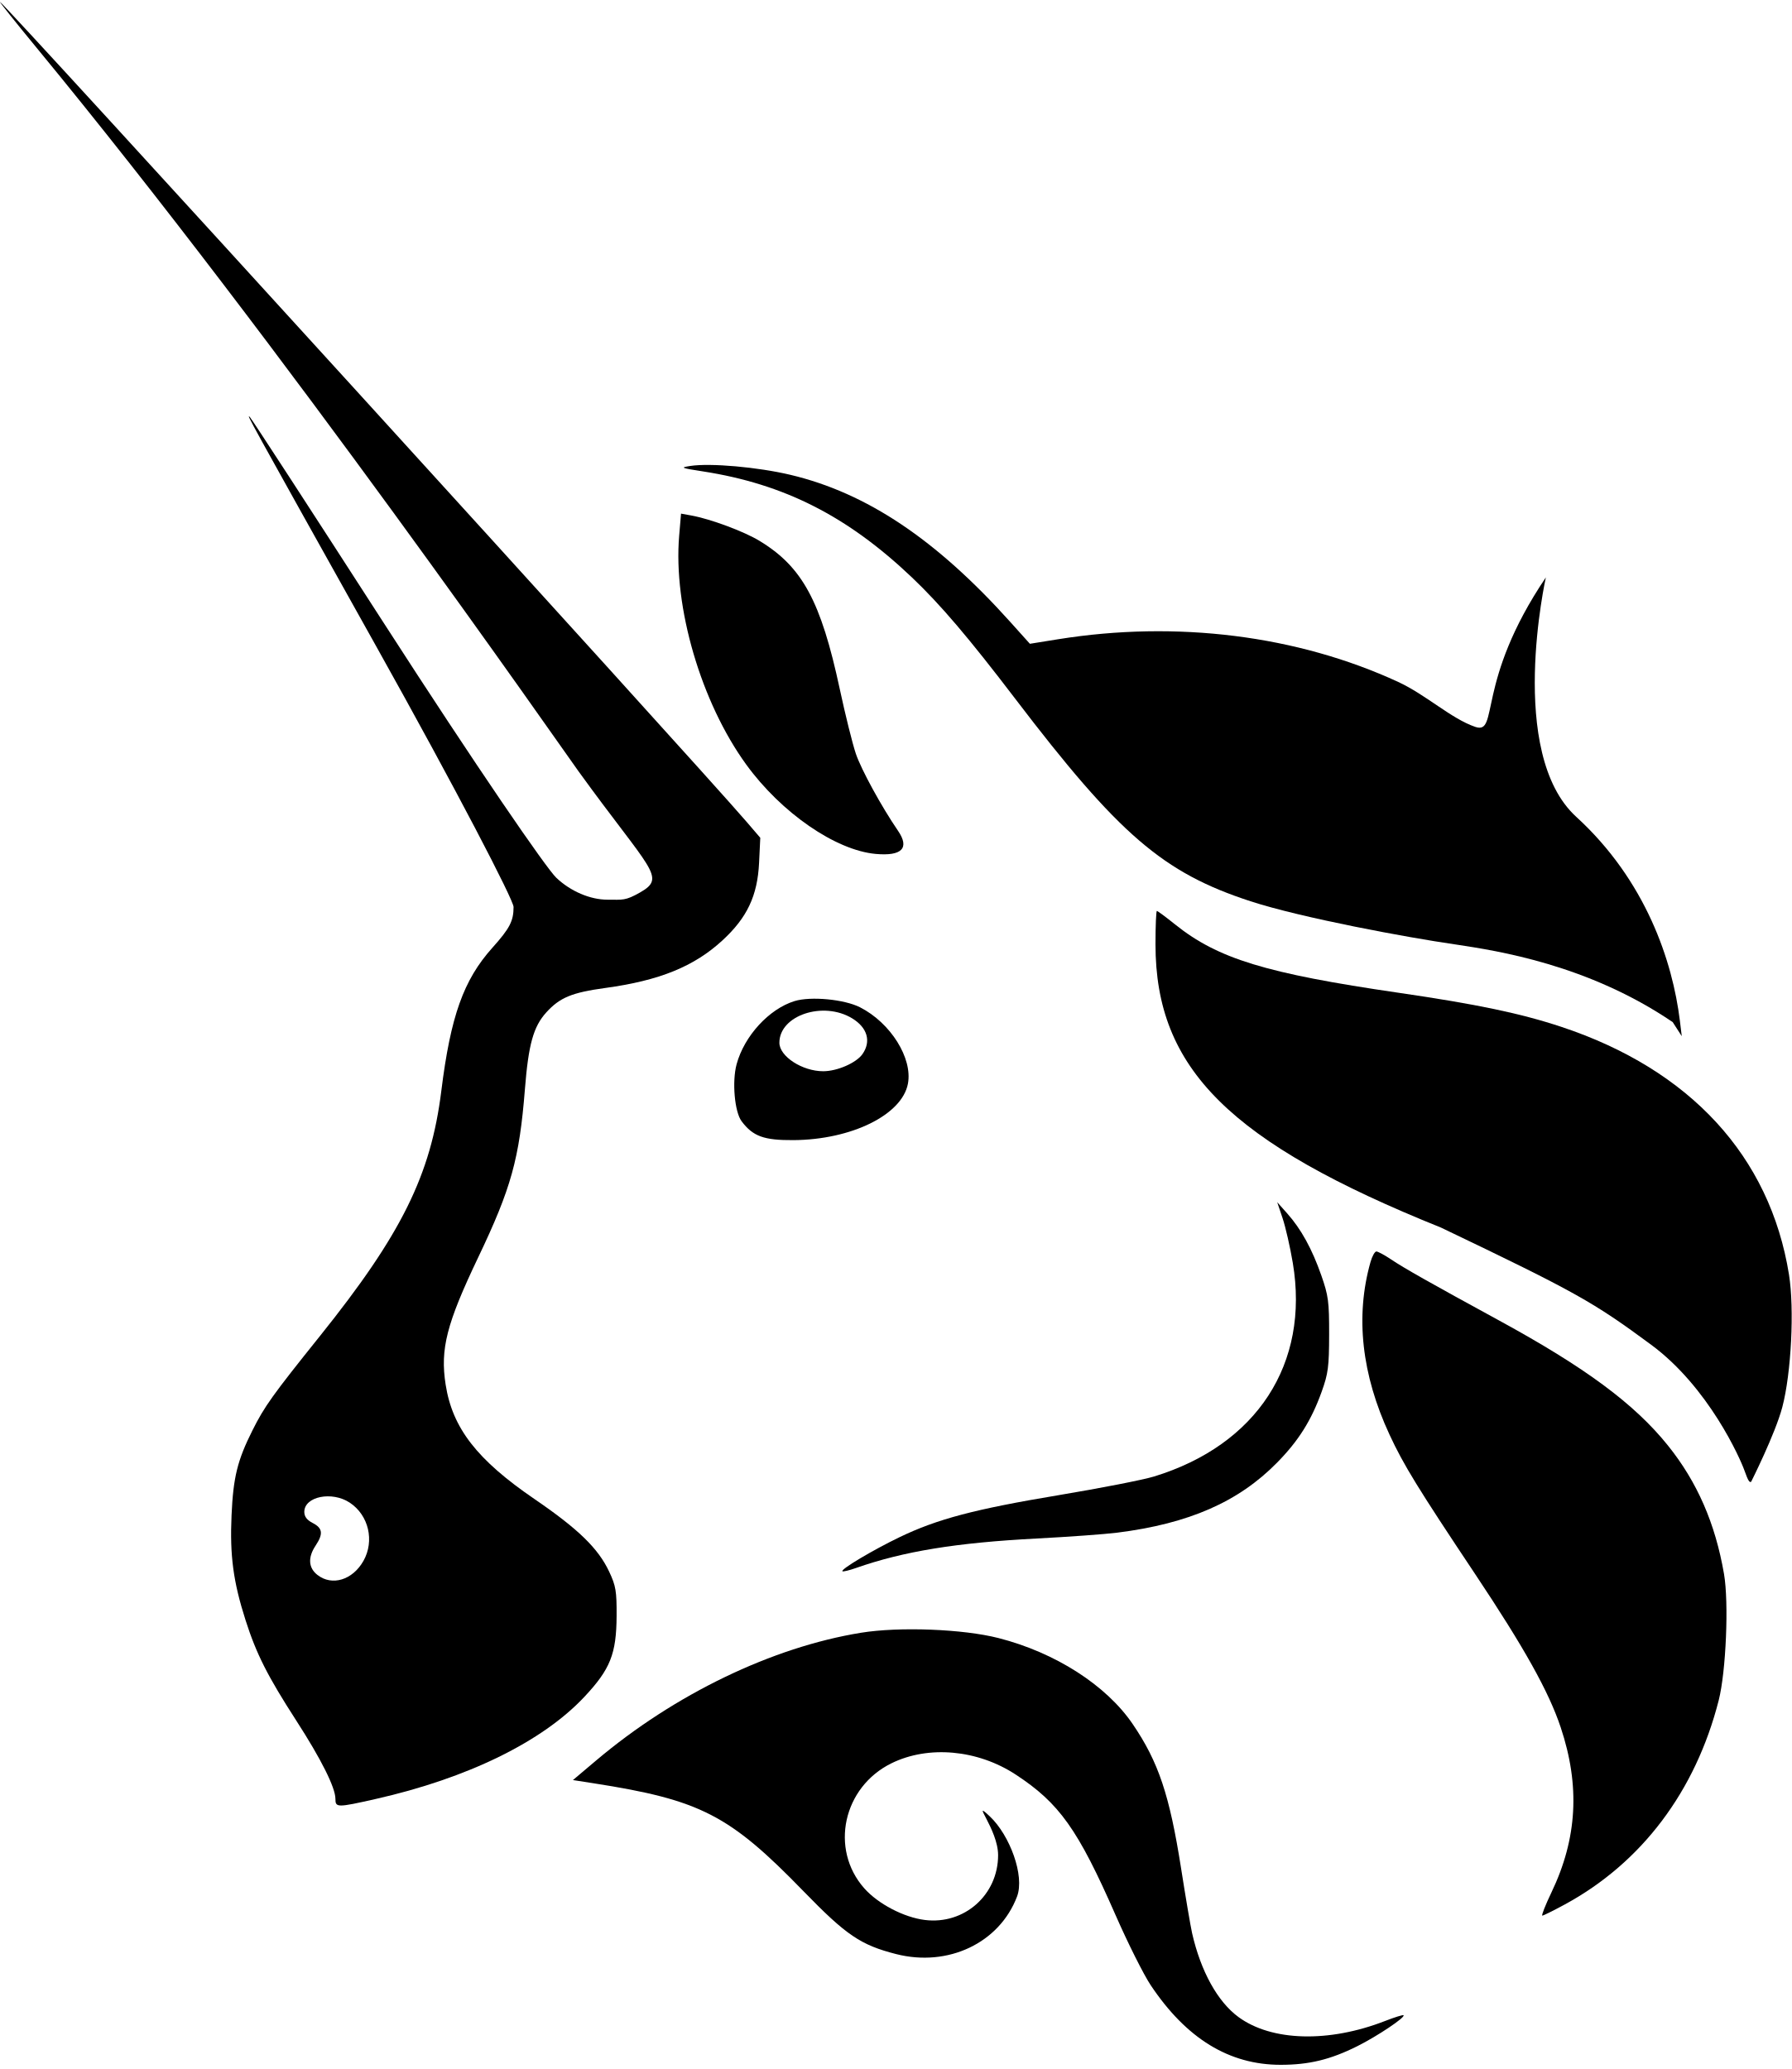
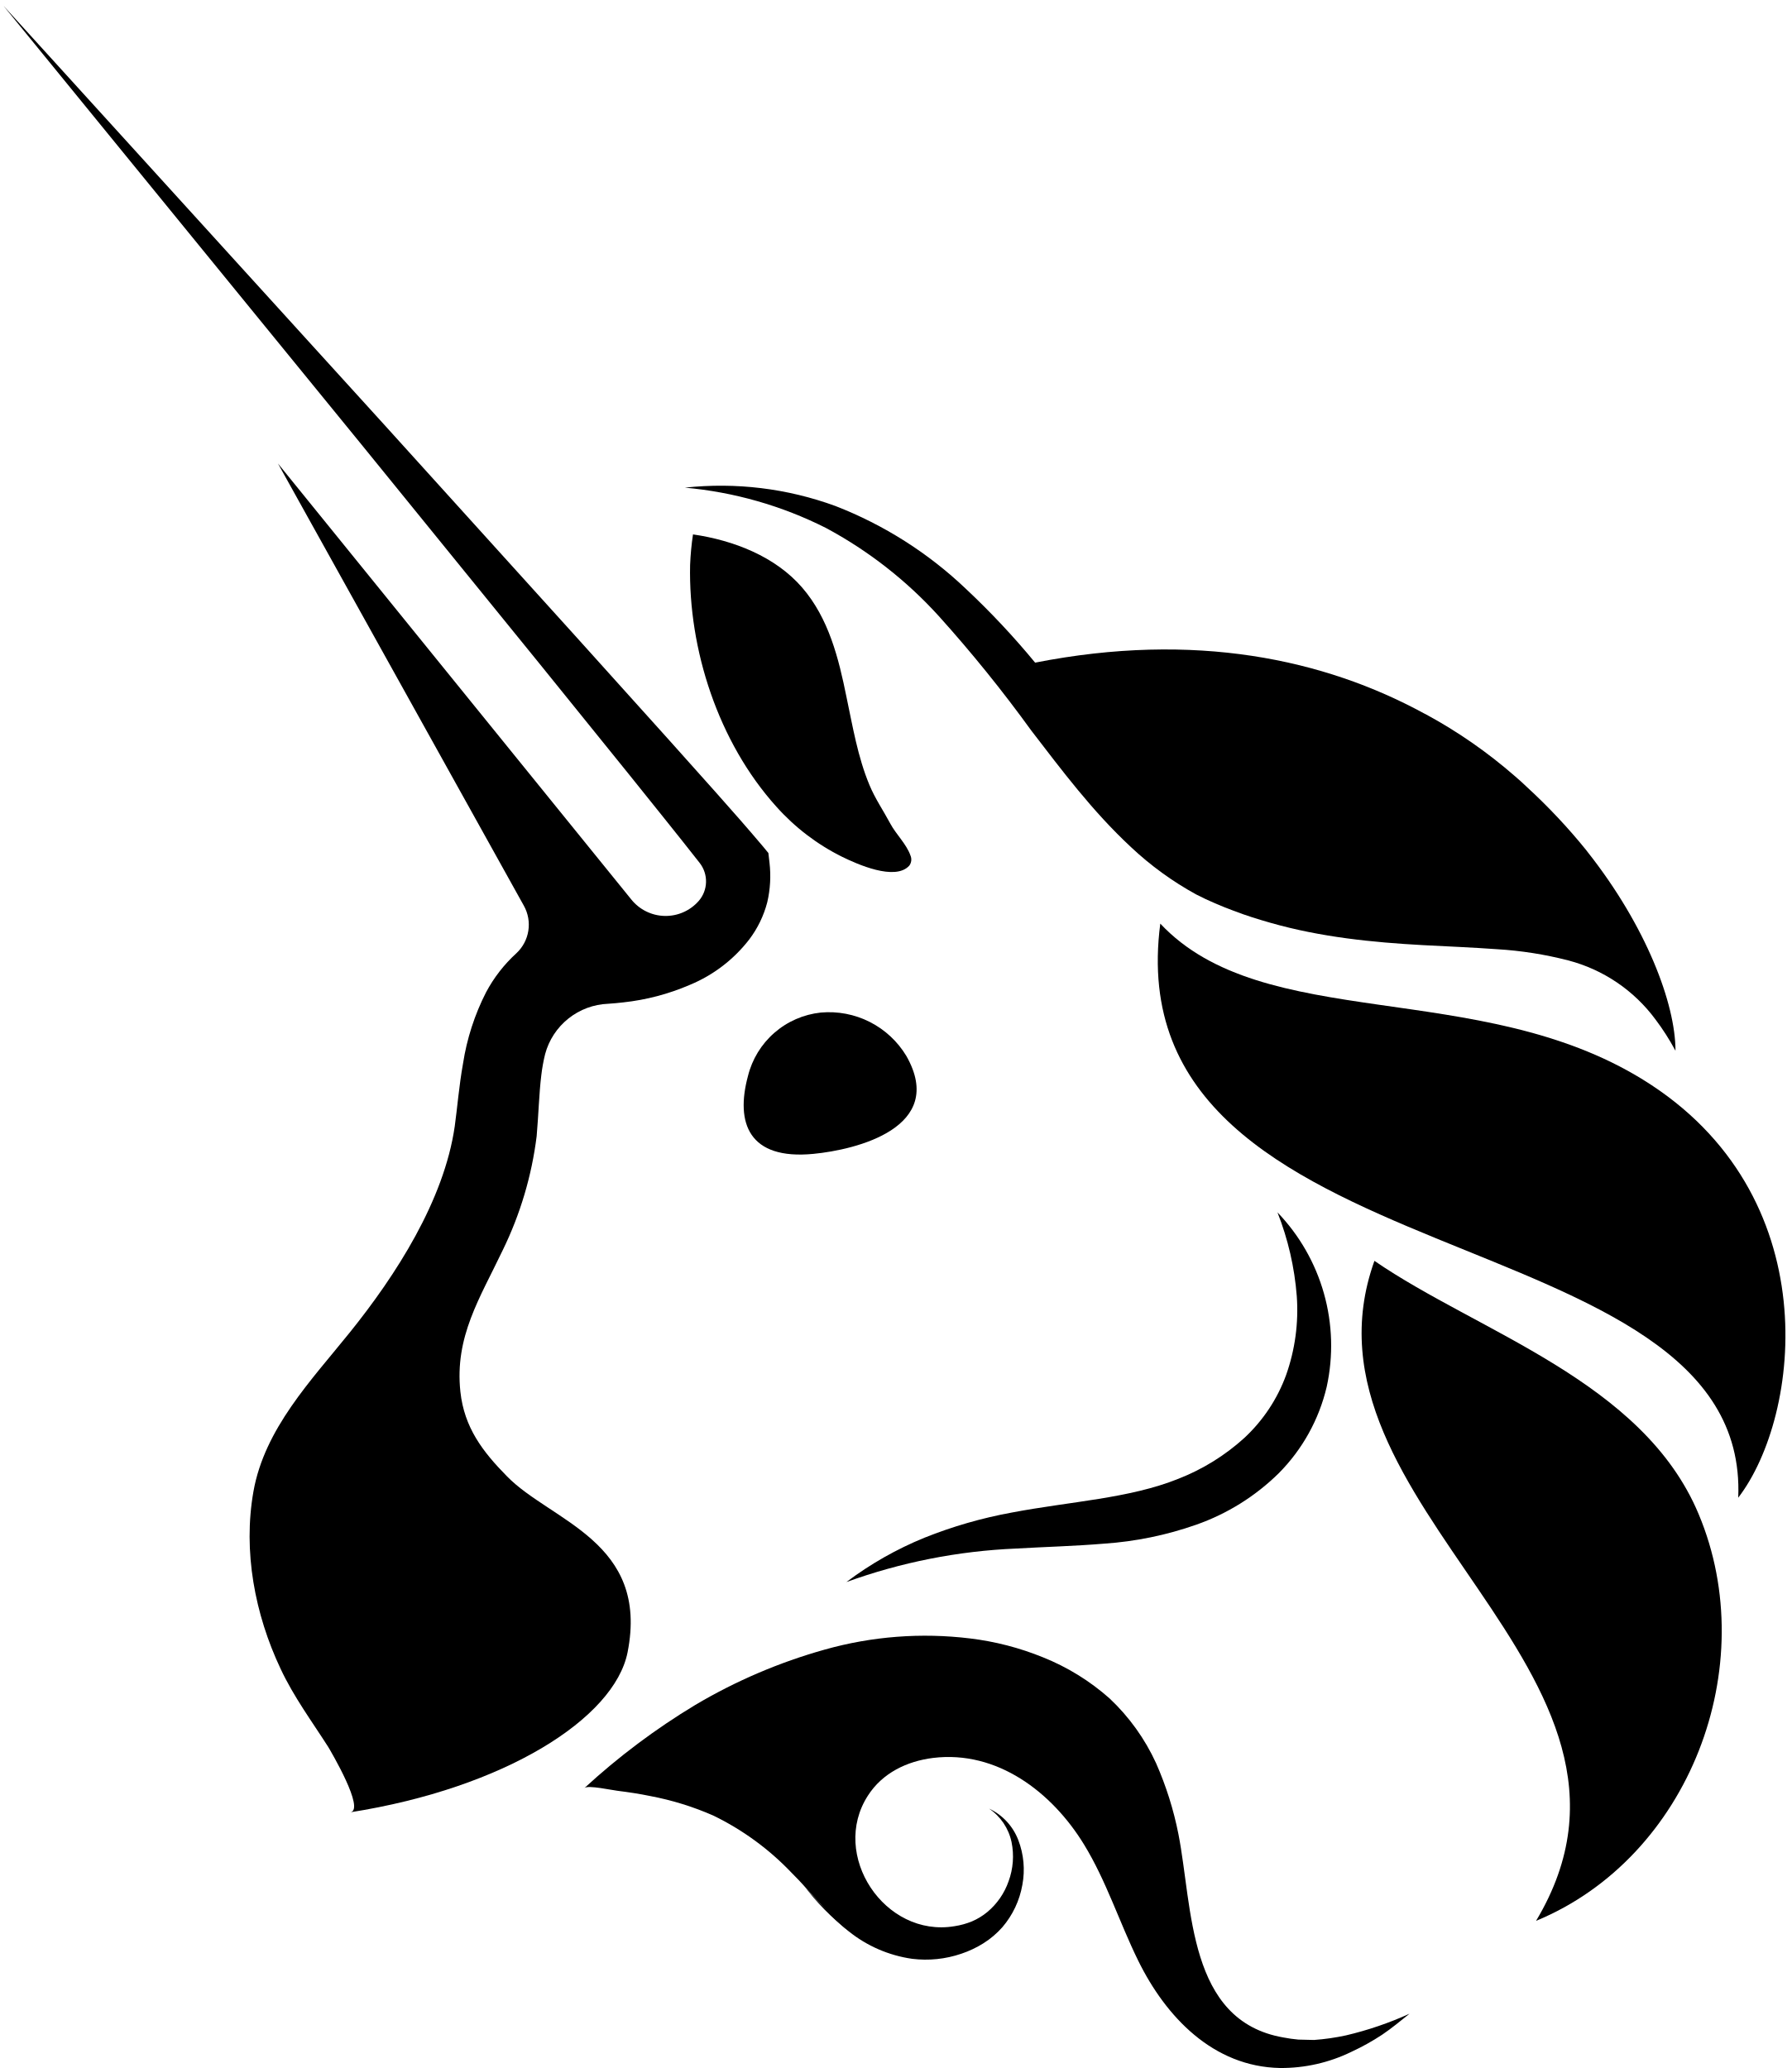
- <svg xmlns="http://www.w3.org/2000/svg" width="284" height="328" viewBox="0 0 284 328" fill="none">
-   <path d="M118.291 121.213C111.127 111.35 106.695 96.228 107.654 84.923L107.951 81.425L109.582 81.722C112.644 82.281 117.924 84.246 120.397 85.748C127.182 89.869 130.119 95.294 133.108 109.225C133.983 113.306 135.131 117.923 135.66 119.487C136.511 122.003 139.725 127.88 142.339 131.698C144.222 134.447 142.971 135.75 138.81 135.374C132.454 134.8 123.845 128.859 118.291 121.213Z" fill="black" />
-   <path d="M228.427 194.619C194.946 181.139 183.155 169.438 183.155 149.696C183.155 146.79 183.255 144.413 183.377 144.413C183.498 144.413 184.794 145.372 186.255 146.544C193.044 151.989 200.647 154.315 221.693 157.385C234.078 159.192 241.048 160.652 247.477 162.784C267.911 169.561 280.554 183.314 283.569 202.047C284.445 207.49 283.932 217.697 282.511 223.077C281.39 227.326 277.566 234.918 277.566 234.918C277.314 234.999 277.147 234.918 276.497 233.084C275.847 231.25 270.865 219.937 261.712 213.177C252.559 206.418 249.841 204.861 228.427 194.619Z" fill="black" />
-   <path d="M204.922 200.219C204.503 197.723 203.775 194.535 203.306 193.135L202.451 190.59L204.038 192.371C206.234 194.836 207.969 197.989 209.44 202.19C210.562 205.396 210.688 206.349 210.68 211.559C210.671 216.674 210.531 217.746 209.495 220.632C207.86 225.182 205.832 228.409 202.429 231.872C196.313 238.096 188.45 241.542 177.103 242.972C175.131 243.22 169.383 243.639 164.329 243.901C151.592 244.564 143.21 245.932 135.678 248.577C134.595 248.958 133.628 249.189 133.53 249.091C133.225 248.787 138.353 245.73 142.589 243.69C148.562 240.813 154.507 239.243 167.829 237.024C174.409 235.928 181.205 234.599 182.93 234.069C199.227 229.073 207.603 216.179 204.922 200.219Z" fill="black" />
-   <path d="M220.27 227.476C215.822 217.914 214.8 208.681 217.237 200.071C217.498 199.151 217.917 198.398 218.169 198.398C218.421 198.398 219.471 198.965 220.502 199.659C222.552 201.038 226.663 203.362 237.615 209.334C251.283 216.786 259.076 222.556 264.375 229.148C269.016 234.922 271.888 241.497 273.27 249.515C274.053 254.057 273.594 264.986 272.429 269.559C268.754 283.98 260.213 295.307 248.032 301.917C246.247 302.885 244.645 303.68 244.472 303.684C244.298 303.687 244.949 302.034 245.917 300.009C250.015 291.443 250.481 283.111 247.383 273.836C245.486 268.157 241.618 261.228 233.809 249.517C224.729 235.901 222.504 232.278 220.27 227.476Z" fill="black" />
-   <path fill-rule="evenodd" clip-rule="evenodd" d="M5.787 7.556C45.082 55.248 88.697 118.124 91.704 122.281C103.076 138 105.72 139.057 101.466 141.476C99.1 142.821 98.737 142.629 96.301 142.629C93.547 142.629 90.444 141.302 88.184 139.159C86.587 137.644 75.659 121.772 60.778 98.682C49.392 81.015 39.863 66.359 39.603 66.113C39.002 65.546 39.012 65.565 59.617 102.432C72.555 125.582 81.405 142.689 81.405 143.784C81.405 146.01 80.797 147.18 78.051 150.243C73.473 155.351 71.426 161.09 69.949 172.967C68.292 186.281 63.635 195.686 50.729 211.782C43.174 221.205 41.937 222.932 40.031 226.729C37.63 231.512 36.97 234.19 36.702 240.229C36.419 246.614 36.97 250.739 38.921 256.844C40.629 262.188 42.411 265.717 46.968 272.776C50.901 278.867 53.166 283.394 53.166 285.165C53.166 286.574 53.435 286.575 59.529 285.199C74.113 281.906 85.956 276.114 92.616 269.015C96.738 264.622 97.706 262.195 97.737 256.175C97.758 252.236 97.619 251.412 96.555 249.146C94.822 245.459 91.667 242.393 84.714 237.64C75.604 231.412 71.713 226.398 70.638 219.503C69.756 213.845 70.779 209.853 75.819 199.29C81.035 188.356 82.328 183.697 83.203 172.676C83.767 165.556 84.549 162.748 86.595 160.494C88.729 158.144 90.65 157.348 95.93 156.626C104.538 155.45 110.02 153.223 114.525 149.071C118.434 145.469 120.07 141.999 120.321 136.774L120.511 132.814L118.327 130.267C110.417 121.045 0.49 0.306 0.003 0.306C-0.101 0.306 2.502 3.568 5.787 7.556ZM57.606 247.454C59.395 244.287 58.444 240.215 55.453 238.226C52.626 236.346 48.235 237.231 48.235 239.681C48.235 240.428 48.648 240.972 49.58 241.451C51.148 242.259 51.262 243.166 50.028 245.021C48.778 246.899 48.879 248.551 50.313 249.673C52.623 251.482 55.893 250.487 57.606 247.454Z" fill="black" />
-   <path fill-rule="evenodd" clip-rule="evenodd" d="M125.944 158.703C121.903 159.945 117.974 164.228 116.758 168.719C116.016 171.459 116.437 176.264 117.548 177.749C119.344 180.146 121.08 180.778 125.78 180.745C134.983 180.68 142.984 176.733 143.914 171.799C144.677 167.754 141.163 162.149 136.323 159.688C133.825 158.418 128.514 157.915 125.944 158.703ZM136.702 167.116C138.121 165.099 137.501 162.92 135.087 161.446C130.49 158.639 123.539 160.962 123.539 165.304C123.539 167.466 127.164 169.824 130.487 169.824C132.698 169.824 135.725 168.505 136.702 167.116Z" fill="black" />
-   <path d="M136.48 258.84C122.398 261.128 106.939 268.58 94.515 279.071L90.816 282.194L94.067 282.701C111.031 285.349 115.599 287.698 127.365 299.819C134.137 306.794 136.424 308.346 142.04 309.78C150.289 311.886 158.421 308.016 161.21 300.657C162.456 297.369 160.055 290.93 156.901 287.959C153.747 284.988 158.208 290.005 158.208 294.098C158.208 300.402 152.843 305.152 146.599 304.375C143.261 303.96 139.179 301.825 136.991 299.351C131.484 293.124 133.629 283.298 141.318 279.528C147.171 276.657 154.952 277.365 160.986 281.316C167.919 285.856 170.867 290.005 176.838 303.624C178.782 308.058 181.284 313.049 182.397 314.716C188.052 323.183 194.829 327.336 202.993 327.336C207.494 327.336 210.882 326.513 215.143 324.385C218.309 322.803 222.797 319.799 222.474 319.478C222.382 319.386 221.068 319.794 219.555 320.384C210.642 323.861 201.582 323.621 196.32 319.77C193.007 317.345 190.334 312.516 188.96 306.474C188.722 305.429 187.937 300.811 187.216 296.213C185.386 284.556 183.629 279.316 179.534 273.304C175.343 267.153 167.285 261.989 158.277 259.684C152.658 258.246 142.548 257.854 136.48 258.84Z" fill="black" />
-   <path d="M109.42 73.868C107.759 74.124 107.908 74.188 111.437 74.735C124.291 76.729 134.333 81.825 144.553 91.542C149.05 95.818 153.572 101.128 160.887 110.726C177.357 132.334 184.346 138.354 198.211 142.875C206.36 145.532 223.234 148.647 230.51 149.696L230.858 149.748C237.342 150.73 251.689 152.902 265.137 162.036L266.575 164.267L266.275 161.813C265.12 152.402 260.892 139.581 249.841 129.484C238.791 119.387 245.031 91.542 245.031 91.542C233.841 108.112 237.654 116.531 233.841 115.232C230.028 113.934 226.035 110.145 221.634 108.112C205.637 100.722 186.511 98.321 167.71 101.342L163.247 102.06L160.128 98.587C148.385 85.513 137.385 78.151 125.295 75.277C120.117 74.046 112.602 73.379 109.42 73.868Z" fill="black" />
+ <svg xmlns="http://www.w3.org/2000/svg" width="285" height="329" viewBox="0 0 285 329" fill="none">
+   <path d="M144.174 168C150.644 179.39 136.174 182.92 129.384 183.57C119.094 184.57 116.964 178.64 118.974 171.19C119.633 168.523 121.097 166.123 123.167 164.317C125.236 162.51 127.812 161.383 130.544 161.09C133.236 160.844 135.942 161.361 138.353 162.583C140.764 163.806 142.782 165.683 144.174 168V168Z" fill="black" />
+   <path d="M184.563 146.94C177.043 204.46 278.423 192.49 276.493 238.27C286.493 225.27 290.793 189.95 261.353 171.77C235.123 155.56 200.943 164.43 184.563 146.94Z" fill="black" />
+   <path d="M242.973 125.25C242.313 124.64 241.633 124.04 240.973 123.44C241.643 124.05 242.313 124.69 242.973 125.25Z" fill="#FF00F3" />
+   <path d="M266.513 167.15L266.453 167.06C265.538 165.36 264.495 163.732 263.333 162.19C259.915 157.56 255.013 154.242 249.443 152.79C245.736 151.833 241.945 151.237 238.123 151.01C234.253 150.73 230.303 150.57 226.313 150.36C218.313 149.92 210.123 149.1 202.123 146.82C200.123 146.25 198.123 145.63 196.193 144.88C195.193 144.52 194.263 144.13 193.273 143.71C192.283 143.29 191.273 142.81 190.273 142.3C186.512 140.24 183.027 137.709 179.903 134.77C173.743 129.04 168.903 122.54 164.053 116.24C159.481 109.916 154.574 103.841 149.353 98.04C144.202 92.358 138.114 87.602 131.353 83.98C124.353 80.454 116.75 78.283 108.943 77.58C117.042 76.701 125.234 77.7 132.883 80.5C140.602 83.497 147.659 87.978 153.653 93.69C157.567 97.361 161.242 101.279 164.653 105.42C190.053 100.42 210.653 104.86 226.483 113.48L226.843 113.66C231.882 116.393 236.604 119.673 240.923 123.44C241.613 124.04 242.293 124.64 242.923 125.25C246.295 128.348 249.434 131.691 252.313 135.25L252.533 135.54C261.883 147.38 266.503 159.69 266.513 167.15Z" fill="black" />
+   <path d="M266.513 167.15L266.453 167.03L266.513 167.15Z" fill="black" />
+   <path d="M110.232 85.019C116.712 85.96 123.322 88.54 127.582 93.46C131.842 98.379 133.412 104.78 134.642 110.87C135.642 115.59 136.432 120.4 138.292 124.87C139.192 127.05 140.512 128.96 141.612 131.02C142.522 132.73 144.182 134.269 144.822 136.099C144.937 136.362 144.979 136.651 144.946 136.935C144.913 137.22 144.804 137.49 144.632 137.72C142.372 140.22 136.272 137.44 133.972 136.32C129.996 134.349 126.435 131.633 123.482 128.32C114.252 118.07 109.482 103.32 109.772 89.889C109.836 88.259 109.99 86.633 110.232 85.019Z" fill="black" />
+   <path d="M218.624 200.59C204.624 239.66 268.124 265.87 244.334 305.59C268.744 295.51 280.334 265.06 270.204 240.9C261.344 219.69 235.144 211.96 218.624 200.59Z" fill="black" />
+   <path d="M134.633 251.69C138.448 248.814 142.619 246.445 147.043 244.64C151.518 242.848 156.161 241.508 160.903 240.64C170.313 238.85 179.623 238.41 187.443 235.26C191.307 233.751 194.862 231.548 197.933 228.76C200.905 225.998 203.181 222.571 204.573 218.76C205.999 214.739 206.578 210.466 206.273 206.21C205.92 201.638 204.885 197.145 203.203 192.88C206.689 196.505 209.227 200.934 210.592 205.774C211.958 210.615 212.109 215.717 211.033 220.63C209.809 225.83 207.168 230.59 203.403 234.38C199.676 238.052 195.181 240.852 190.243 242.58C185.53 244.233 180.616 245.242 175.633 245.58C170.833 245.98 166.193 246.09 161.633 246.36C152.413 246.747 143.308 248.544 134.633 251.69V251.69Z" fill="black" />
+   <path d="M224.213 320.36C222.803 321.48 221.393 322.67 219.843 323.71C218.283 324.738 216.649 325.647 214.953 326.43C211.423 328.152 207.541 329.032 203.613 329C192.973 328.8 185.453 320.88 181.053 311.93C178.053 305.83 175.983 299.24 172.423 293.43C167.333 285.12 158.623 278.43 148.423 279.67C144.263 280.19 140.363 282.06 138.053 285.67C131.973 295.1 140.703 308.31 151.833 306.44C152.78 306.296 153.706 306.041 154.593 305.68C155.477 305.303 156.302 304.802 157.043 304.19C158.598 302.895 159.77 301.201 160.433 299.29C161.164 297.297 161.327 295.14 160.903 293.06C160.446 290.886 159.163 288.975 157.323 287.73C159.462 288.731 161.129 290.524 161.973 292.73C162.848 295 163.074 297.469 162.623 299.86C162.186 302.351 161.088 304.679 159.443 306.6C158.569 307.588 157.559 308.447 156.443 309.15C155.337 309.845 154.152 310.405 152.913 310.82C150.401 311.678 147.727 311.955 145.093 311.63C141.394 311.103 137.905 309.59 134.993 307.25C131.553 304.53 128.993 300.97 125.883 297.91C122.318 294.169 118.111 291.097 113.463 288.84C110.257 287.432 106.903 286.392 103.463 285.74C101.733 285.38 99.983 285.12 98.233 284.9C97.433 284.82 93.513 283.95 92.963 284.46C98.372 279.481 104.268 275.058 110.563 271.26C117.026 267.424 123.966 264.456 131.203 262.43C138.707 260.318 146.555 259.716 154.293 260.66C158.276 261.138 162.177 262.147 165.893 263.66C169.786 265.215 173.38 267.435 176.513 270.22C179.614 273.141 182.12 276.636 183.893 280.51C185.493 284.137 186.687 287.93 187.453 291.82C189.733 303.45 188.893 321.48 204.123 324.14C204.917 324.294 205.718 324.407 206.523 324.48L209.013 324.54C210.725 324.418 212.426 324.174 214.103 323.81C217.577 322.993 220.964 321.837 224.213 320.36V320.36Z" fill="black" />
+   <path d="M135.713 307.69L135.312 307.38L135.713 307.69Z" fill="#FF00FF" />
+   <path d="M122.043 143.55C121.488 145.681 120.52 147.683 119.193 149.44C116.723 152.646 113.453 155.146 109.713 156.69C106.348 158.14 102.785 159.077 99.143 159.47C98.353 159.57 97.533 159.63 96.743 159.69C94.436 159.778 92.218 160.602 90.413 162.041C88.608 163.481 87.311 165.46 86.713 167.69C86.439 168.799 86.235 169.925 86.103 171.06C85.743 174 85.683 177.06 85.363 180.76C84.579 187.056 82.758 193.179 79.973 198.88C76.353 206.5 72.293 212.64 73.233 221.42C73.853 227.12 76.773 230.94 80.653 234.88C87.653 242.04 103.323 245.24 99.823 262.88C97.713 273.41 80.253 284.46 55.713 288.32C58.153 287.95 52.583 278.56 52.233 277.96C49.603 273.84 46.723 269.96 44.633 265.49C40.533 256.82 38.633 246.79 40.313 237.29C42.083 227.29 49.483 219.63 55.633 211.99C62.953 202.9 70.633 190.99 72.333 179.19C72.733 176.33 73.013 172.75 73.653 169.19C74.263 165.246 75.498 161.425 77.313 157.87C78.551 155.539 80.182 153.438 82.133 151.66C83.15 150.716 83.821 149.458 84.039 148.087C84.256 146.717 84.008 145.313 83.333 144.1L44.213 73.74L100.403 143.08C101.043 143.883 101.851 144.536 102.772 144.992C103.692 145.448 104.702 145.696 105.729 145.717C106.756 145.739 107.775 145.535 108.714 145.119C109.653 144.703 110.489 144.085 111.163 143.31V143.31C111.875 142.48 112.278 141.43 112.305 140.337C112.333 139.244 111.982 138.175 111.313 137.31C107.643 132.62 103.763 127.84 100.003 123.14L85.863 105.64L57.483 70.7L0.553 0.92L61.123 67.57L91.333 100.97L106.403 117.71C111.403 123.34 116.403 128.79 121.403 134.71L122.223 135.71L122.403 137.26C122.646 139.362 122.525 141.49 122.043 143.55V143.55Z" fill="black" />
+   <path d="M135.002 307.21C132.287 305.113 129.871 302.653 127.822 299.9C130.02 302.521 132.421 304.966 135.002 307.21V307.21Z" fill="black" />
</svg>
